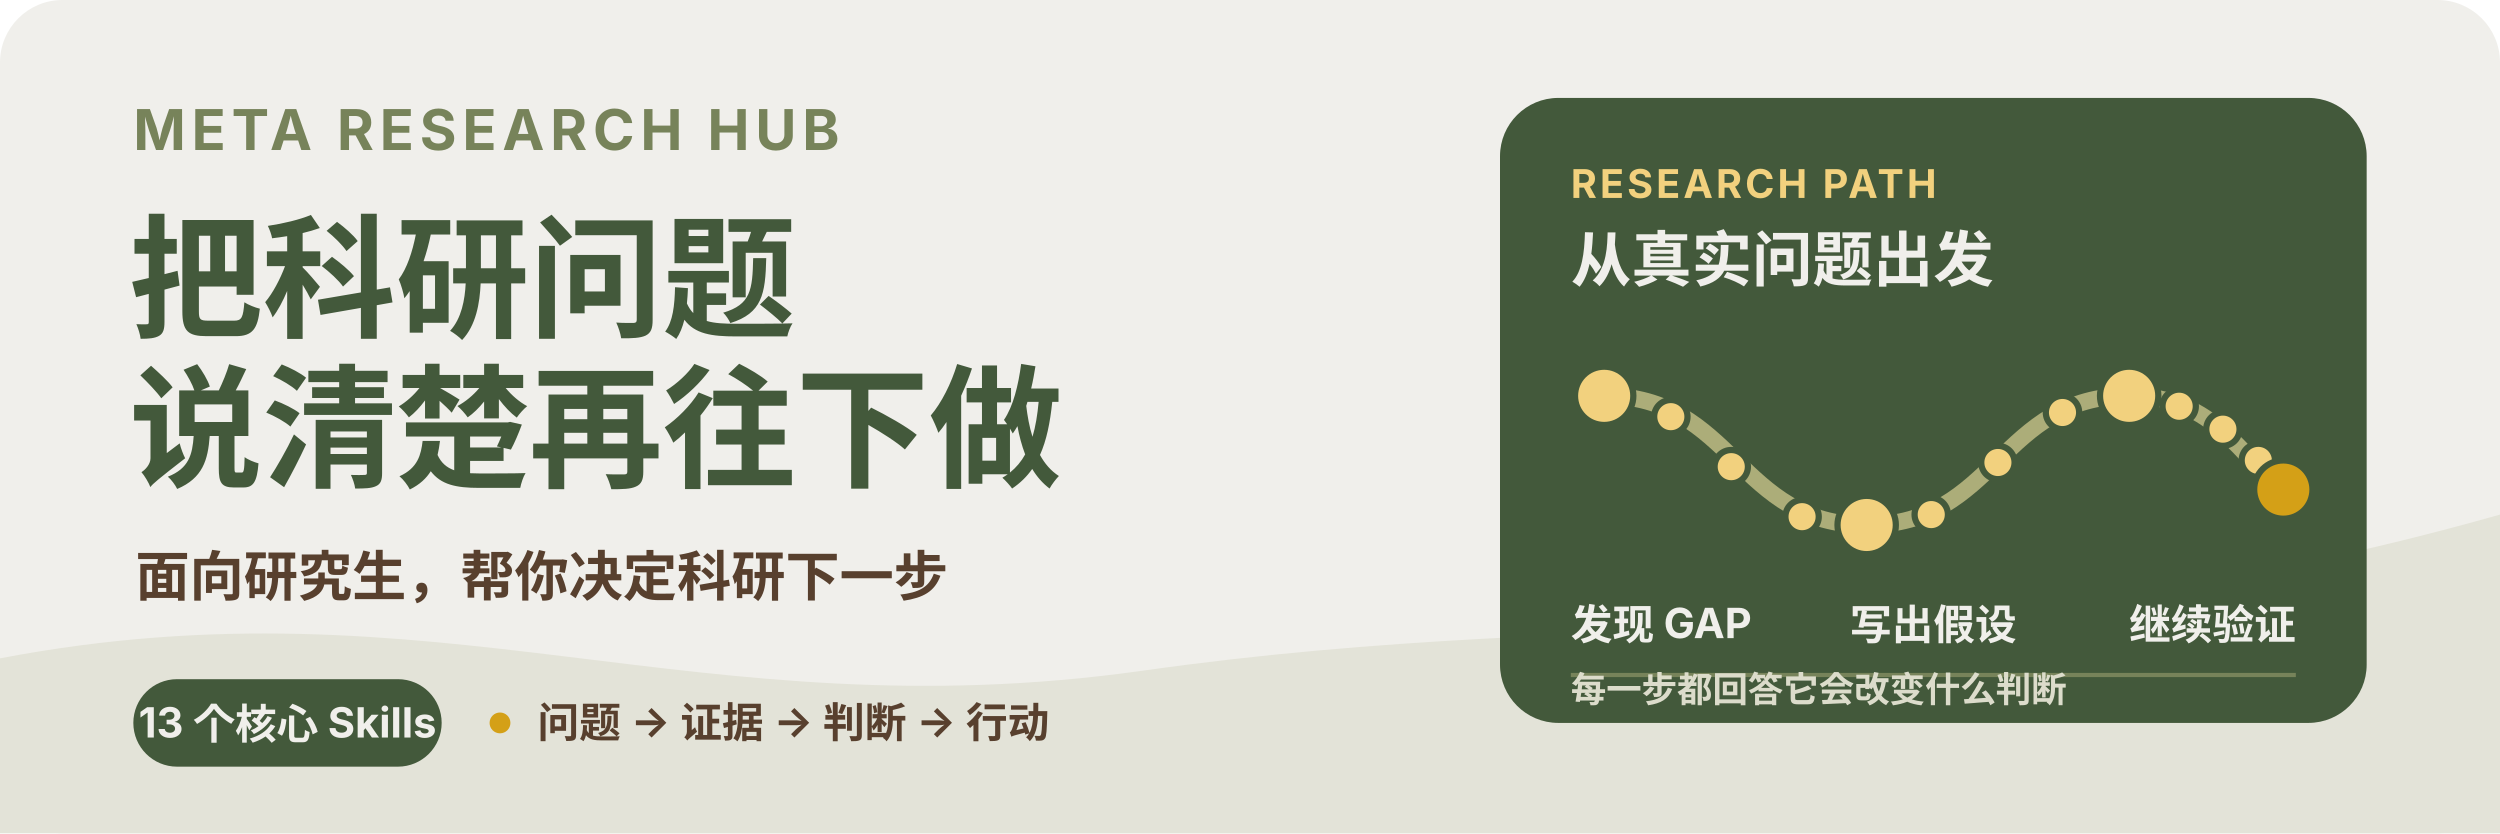
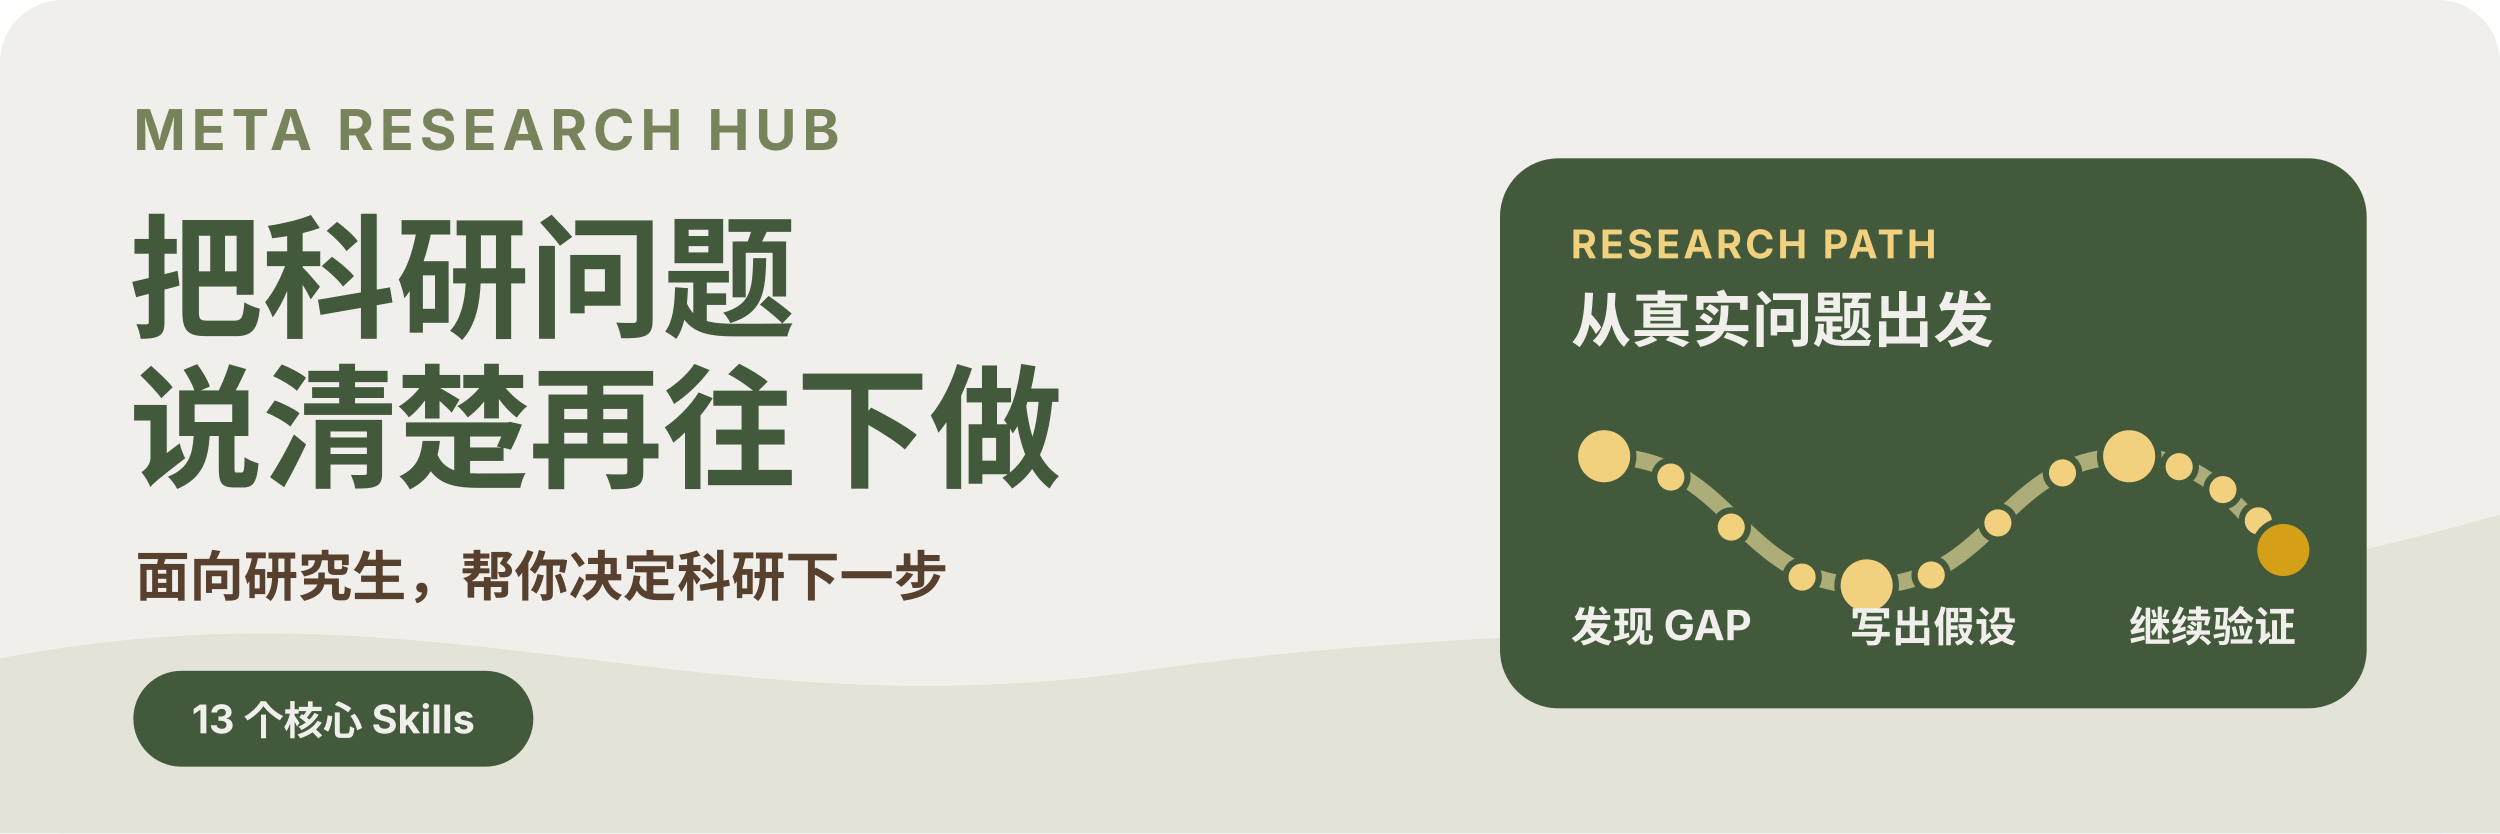
<svg xmlns="http://www.w3.org/2000/svg" width="1200" height="400" viewBox="0 0 1200 400" role="img" aria-labelledby="title desc">
  <rect width="1200" height="400" rx="30" fill="#F0EFEB" />
  <path d="M0 316 C210 276 334 352 548 322 C780 289 942 320 1200 247 V400 H0 Z" fill="#E3E3D8" />
  <g font-family="-apple-system,BlinkMacSystemFont,'Segoe UI','PingFang SC','Microsoft YaHei',sans-serif">
    <text x="64" y="72" font-size="27" font-weight="750" letter-spacing="2.8" fill="#77835A">META RESEARCH HUB</text>
    <text x="62" y="157" font-size="64" font-weight="800" fill="#43593B">把科研问题</text>
    <text x="62" y="229" font-size="64" font-weight="800" fill="#43593B">说清楚再往下做</text>
    <text x="65" y="286" font-size="26" font-weight="650" fill="#58402E">面向研究生，帮你决定科研下一步</text>
-     <g transform="translate(64 326)">
-       <rect width="148" height="42" rx="21" fill="#43593B" />
-       <text x="74" y="28" text-anchor="middle" font-size="20" font-weight="700" fill="#F0EFEB">13 个核心 Skills</text>
-       <circle cx="176" cy="21" r="5" fill="#D4A017" />
-       <text x="194" y="28" font-size="20" font-weight="650" fill="#58402E">问题 → 证据 → 判断 → 行动</text>
+     <g transform="translate(64 322)">
+       <rect width="192" height="46" rx="23" fill="#43593B" />
+       <text x="96" y="30" text-anchor="middle" font-size="19" font-weight="700" fill="#F0EFEB">13 个核心 Skills</text>
    </g>
-     <g transform="translate(720 47)">
-       <rect width="416" height="300" rx="28" fill="#43593B" />
+     <g transform="translate(720 76)">
+       <rect width="416" height="264" rx="28" fill="#43593B" />
      <text x="34" y="48" font-size="19" font-weight="700" letter-spacing="1.5" fill="#F2D17E">RESEARCH PATH</text>
      <text x="34" y="88" font-size="29" font-weight="750" fill="#F0EFEB">从真实问题出发</text>
      <path d="M50 143 C112 143 114 205 176 205 C238 205 240 143 302 143 C344 143 356 174 376 188" fill="none" stroke="#ACAD79" stroke-width="8" stroke-linecap="round" />
      <g fill="#F2D17E" stroke="#43593B" stroke-width="3">
        <circle cx="50" cy="143" r="14" />
        <circle cx="82" cy="153" r="8" />
        <circle cx="111" cy="177" r="8" />
        <circle cx="145" cy="201" r="8" />
        <circle cx="176" cy="205" r="14" />
        <circle cx="207" cy="200" r="8" />
        <circle cx="239" cy="175" r="8" />
        <circle cx="270" cy="151" r="8" />
        <circle cx="302" cy="143" r="14" />
        <circle cx="326" cy="148" r="8" />
        <circle cx="347" cy="159" r="8" />
        <circle cx="364" cy="174" r="8" />
        <circle cx="376" cy="188" r="14" fill="#D4A017" />
      </g>
      <g font-size="20" font-weight="700" fill="#F0EFEB">
-         <text x="34" y="260">发现 GAP</text>
-         <text x="168" y="260">写出假设</text>
-         <text x="302" y="260">继续验证</text>
+         <text x="34" y="232">发现 GAP</text>
+         <text x="168" y="232">写出假设</text>
+         <text x="302" y="232">继续验证</text>
      </g>
-       <path d="M34 277 H382" stroke="#77835A" stroke-width="2" />
-       <text x="34" y="290" font-size="17" font-weight="600" fill="#DCDCCB">每一步都回答它会改变什么判断</text>
    </g>
  </g>
</svg>
